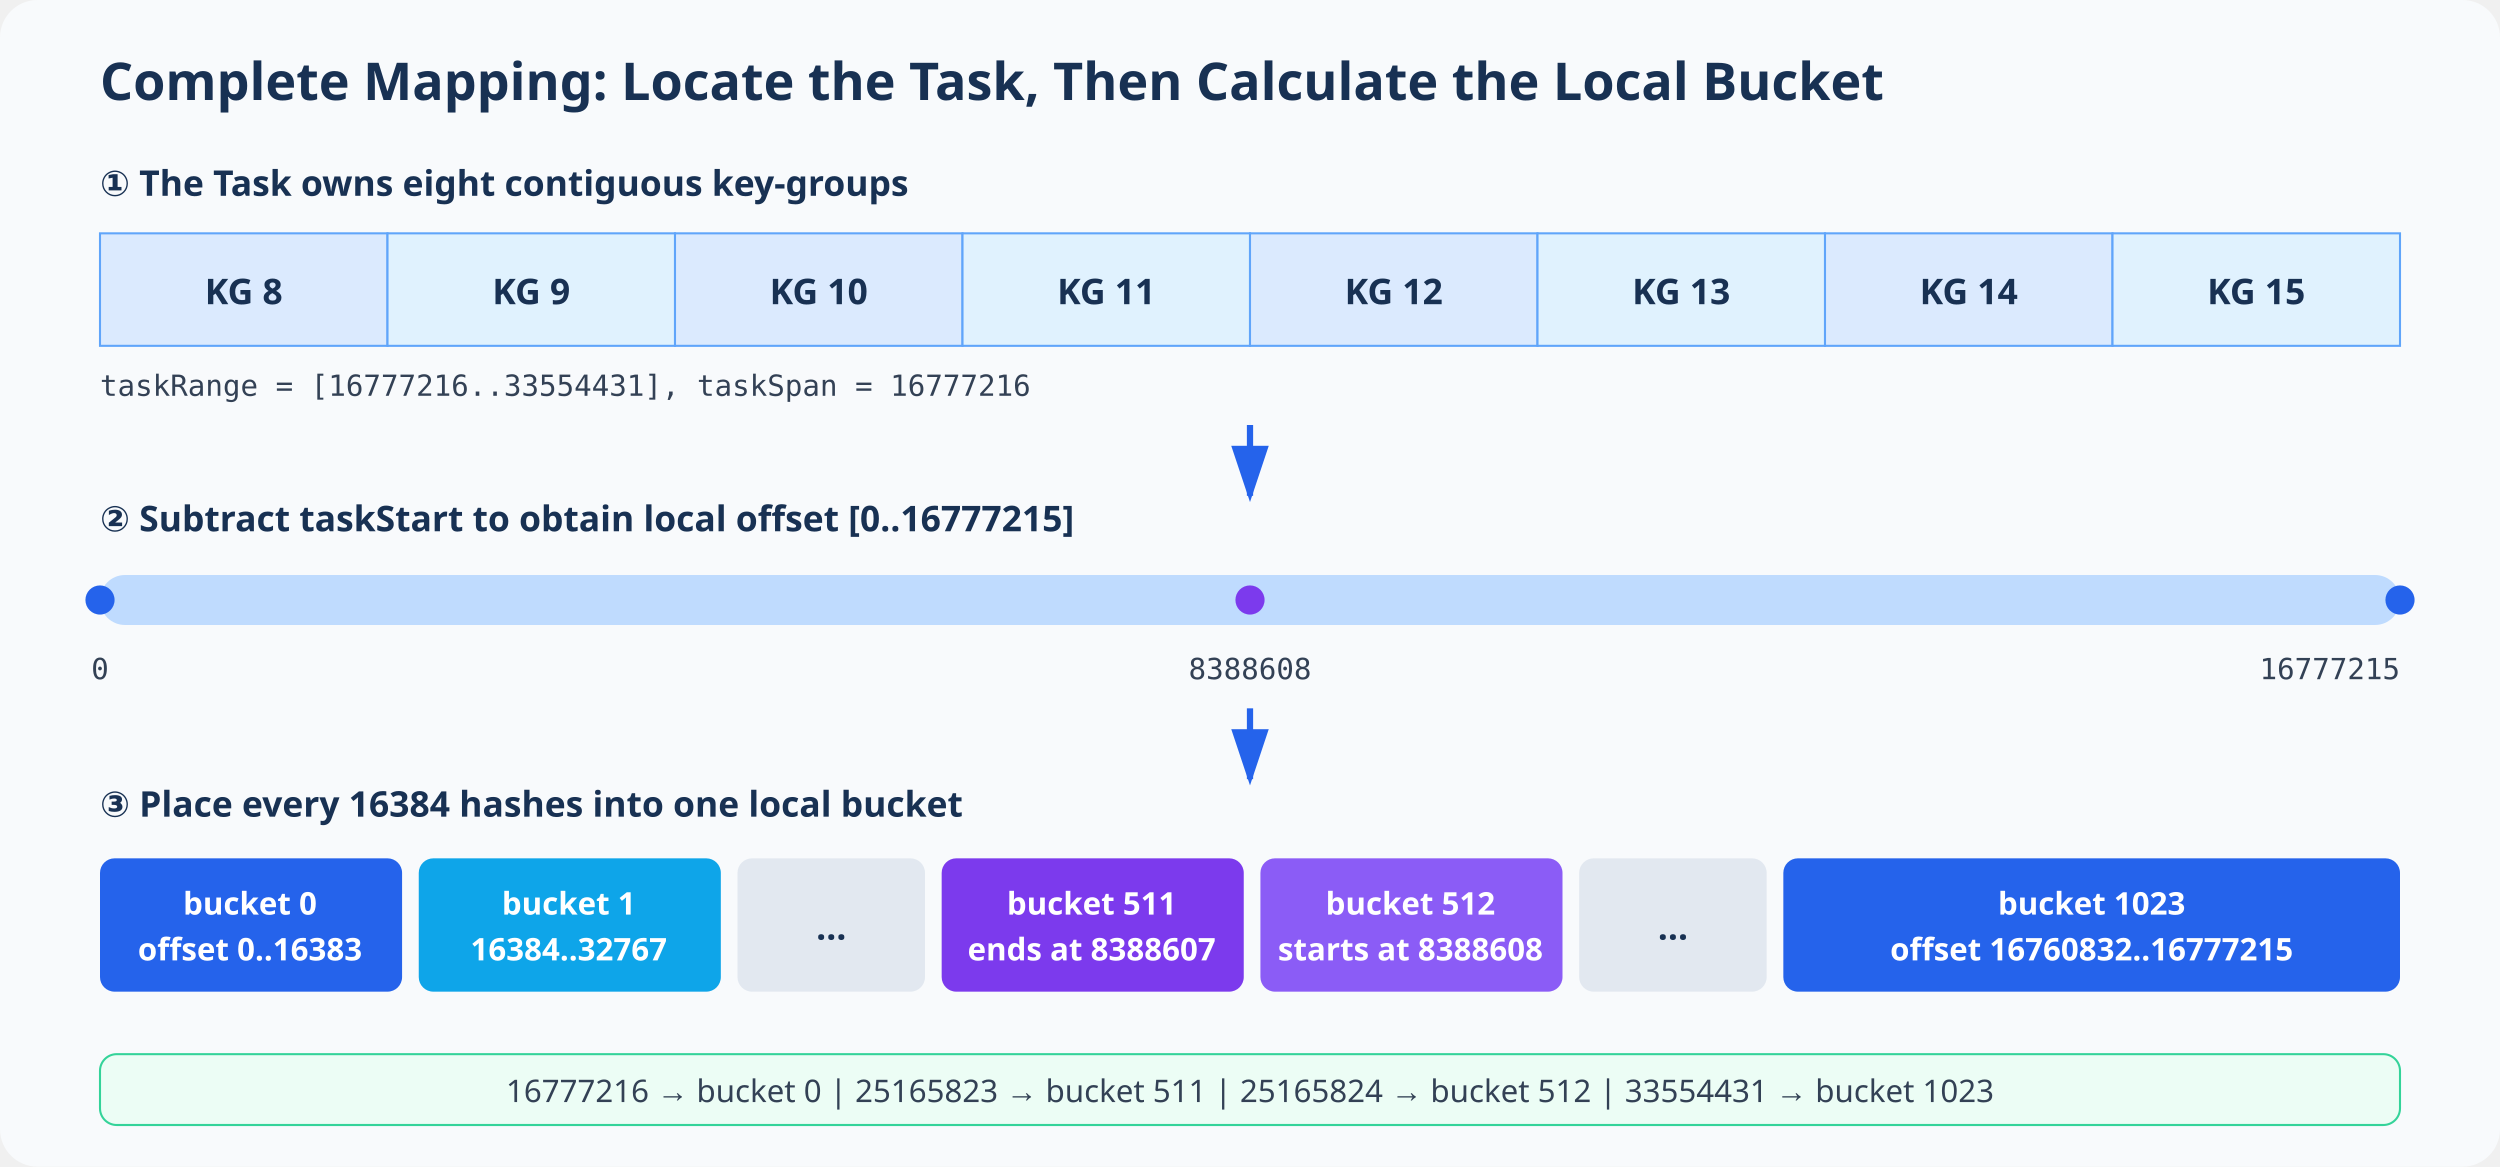
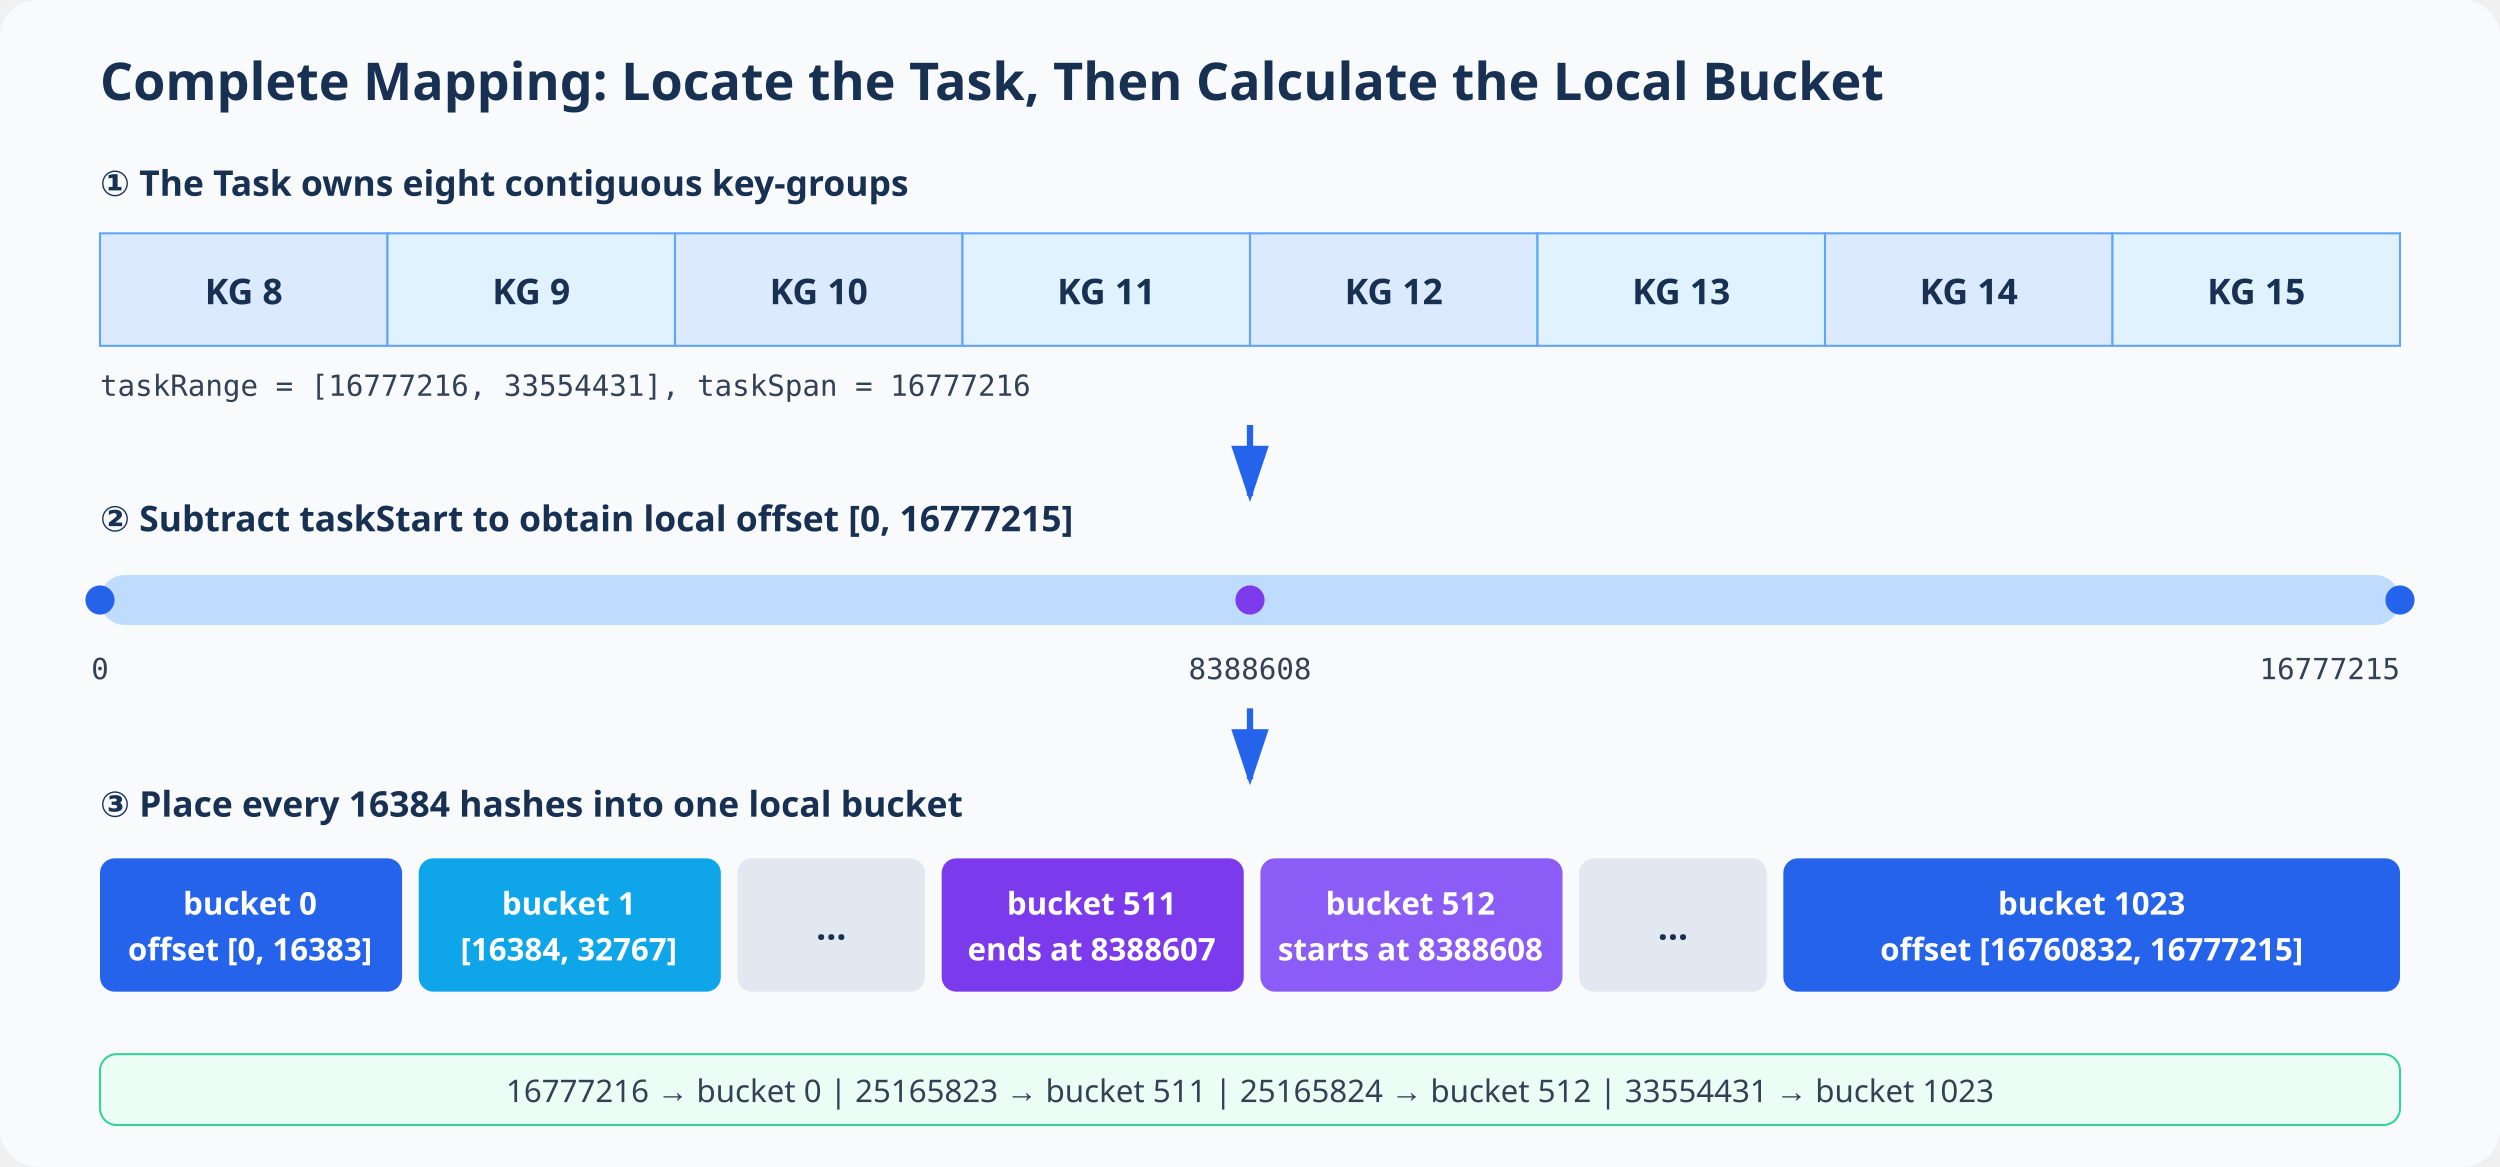
<svg xmlns="http://www.w3.org/2000/svg" width="1200" height="560" viewBox="0 0 1200 560">
  <defs>
    <style>.title{font:700 25px "Noto Sans",Arial,sans-serif;fill:#183153}.label{font:600 17px "Noto Sans",Arial,sans-serif;fill:#183153}.text{font:15px "Noto Sans",Arial,sans-serif;fill:#334155}.num{font:14px Consolas,monospace;fill:#334155}.white{font:600 15px "Noto Sans",Arial,sans-serif;fill:#fff}</style>
    <marker id="arrow" markerWidth="10" markerHeight="10" refX="8" refY="3" orient="auto">
      <path d="M0 0 L9 3 L0 6 Z" fill="#2563eb" />
    </marker>
  </defs>
  <rect width="1200" height="560" rx="18" fill="#f8fafc" />
  <text x="48" y="48" class="title">Complete Mapping: Locate the Task, Then Calculate the Local Bucket</text>
  <text x="48" y="94" class="label">① The Task owns eight contiguous key-groups</text>
  <g transform="translate(48 112)">
    <rect width="138" height="54" fill="#dbeafe" stroke="#60a5fa" />
    <text x="69" y="34" text-anchor="middle" class="label">KG 8</text>
    <rect x="138" width="138" height="54" fill="#e0f2fe" stroke="#60a5fa" />
    <text x="207" y="34" text-anchor="middle" class="label">KG 9</text>
    <rect x="276" width="138" height="54" fill="#dbeafe" stroke="#60a5fa" />
    <text x="345" y="34" text-anchor="middle" class="label">KG 10</text>
    <rect x="414" width="138" height="54" fill="#e0f2fe" stroke="#60a5fa" />
    <text x="483" y="34" text-anchor="middle" class="label">KG 11</text>
    <rect x="552" width="138" height="54" fill="#dbeafe" stroke="#60a5fa" />
    <text x="621" y="34" text-anchor="middle" class="label">KG 12</text>
    <rect x="690" width="138" height="54" fill="#e0f2fe" stroke="#60a5fa" />
    <text x="759" y="34" text-anchor="middle" class="label">KG 13</text>
    <rect x="828" width="138" height="54" fill="#dbeafe" stroke="#60a5fa" />
    <text x="897" y="34" text-anchor="middle" class="label">KG 14</text>
    <rect x="966" width="138" height="54" fill="#e0f2fe" stroke="#60a5fa" />
    <text x="1035" y="34" text-anchor="middle" class="label">KG 15</text>
  </g>
-   <text x="48" y="190" class="num">taskRange = [16777216..33554431], taskSpan = 16777216</text>
+   <text x="48" y="190" class="num">taskRange = [16777216, 33554431], taskSpan = 16777216</text>
  <path d="M600 204 L600 238" stroke="#2563eb" stroke-width="3" marker-end="url(#arrow)" />
-   <text x="48" y="255" class="label">② Subtract taskStart to obtain local offset [0..16777215]</text>
+   <text x="48" y="255" class="label">② Subtract taskStart to obtain local offset [0, 16777215]</text>
  <rect x="48" y="276" width="1104" height="24" rx="12" fill="#bfdbfe" />
  <circle cx="48" cy="288" r="7" fill="#2563eb" />
  <circle cx="600" cy="288" r="7" fill="#7c3aed" />
  <circle cx="1152" cy="288" r="7" fill="#2563eb" />
  <text x="48" y="326" text-anchor="middle" class="num">0</text>
  <text x="600" y="326" text-anchor="middle" class="num">8388608</text>
  <text x="1152" y="326" text-anchor="end" class="num">16777215</text>
  <path d="M600 340 L600 374" stroke="#2563eb" stroke-width="3" marker-end="url(#arrow)" />
  <text x="48" y="392" class="label">③ Place every 16384 hashes into one local bucket</text>
  <g transform="translate(48 412)">
    <rect width="145" height="64" rx="7" fill="#2563eb" />
    <text x="72" y="27" text-anchor="middle" class="white">bucket 0</text>
-     <text x="72" y="49" text-anchor="middle" class="white">offset 0..16383</text>
+     <text x="72" y="49" text-anchor="middle" class="white">offset [0, 16383]</text>
    <rect x="153" width="145" height="64" rx="7" fill="#0ea5e9" />
    <text x="225" y="27" text-anchor="middle" class="white">bucket 1</text>
-     <text x="225" y="49" text-anchor="middle" class="white">16384..32767</text>
+     <text x="225" y="49" text-anchor="middle" class="white">[16384, 32767]</text>
    <rect x="306" width="90" height="64" rx="7" fill="#e2e8f0" />
    <text x="351" y="39" text-anchor="middle" class="label">…</text>
    <rect x="404" width="145" height="64" rx="7" fill="#7c3aed" />
    <text x="476" y="27" text-anchor="middle" class="white">bucket 511</text>
    <text x="476" y="49" text-anchor="middle" class="white">ends at 8388607</text>
    <rect x="557" width="145" height="64" rx="7" fill="#8b5cf6" />
    <text x="629" y="27" text-anchor="middle" class="white">bucket 512</text>
    <text x="629" y="49" text-anchor="middle" class="white">starts at 8388608</text>
    <rect x="710" width="90" height="64" rx="7" fill="#e2e8f0" />
    <text x="755" y="39" text-anchor="middle" class="label">…</text>
    <rect x="808" width="296" height="64" rx="7" fill="#2563eb" />
    <text x="956" y="27" text-anchor="middle" class="white">bucket 1023</text>
-     <text x="956" y="49" text-anchor="middle" class="white">offset 16760832..16777215</text>
+     <text x="956" y="49" text-anchor="middle" class="white">offset [16760832, 16777215]</text>
  </g>
  <rect x="48" y="506" width="1104" height="34" rx="8" fill="#ecfdf5" stroke="#34d399" />
  <text x="600" y="529" text-anchor="middle" class="text">16777216 → bucket 0  |  25165823 → bucket 511  |  25165824 → bucket 512  |  33554431 → bucket 1023</text>
</svg>
